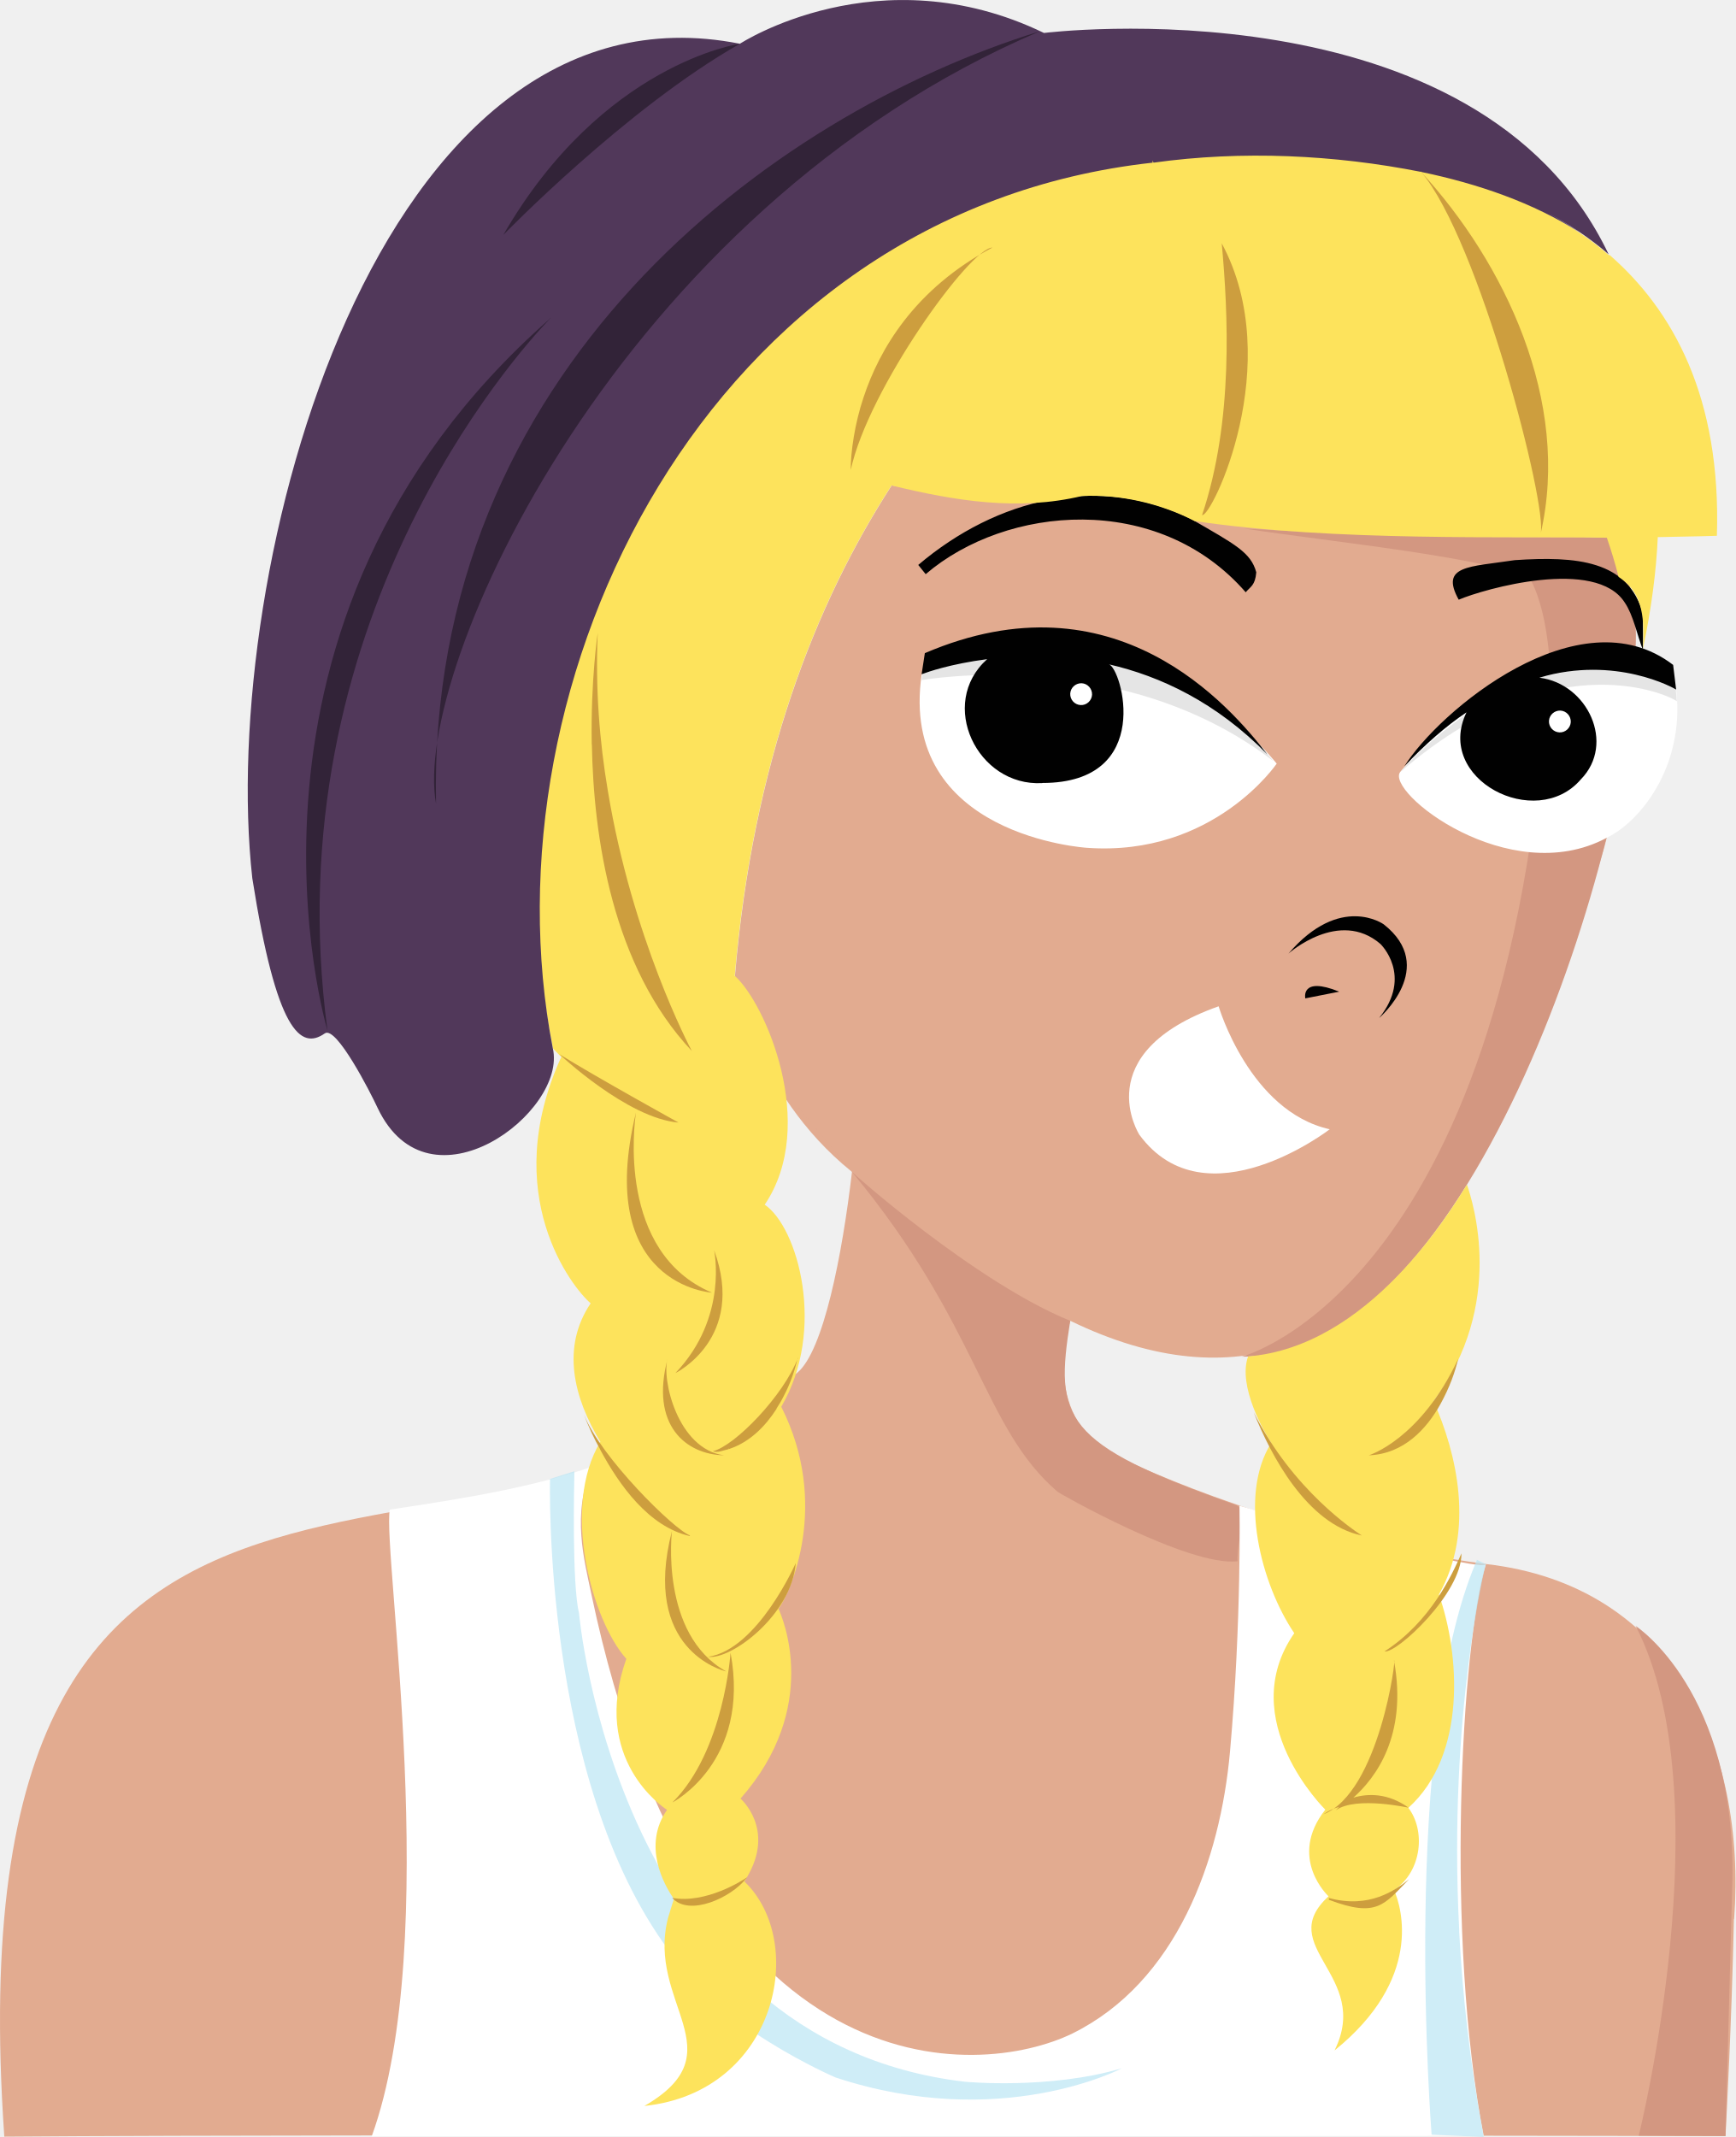
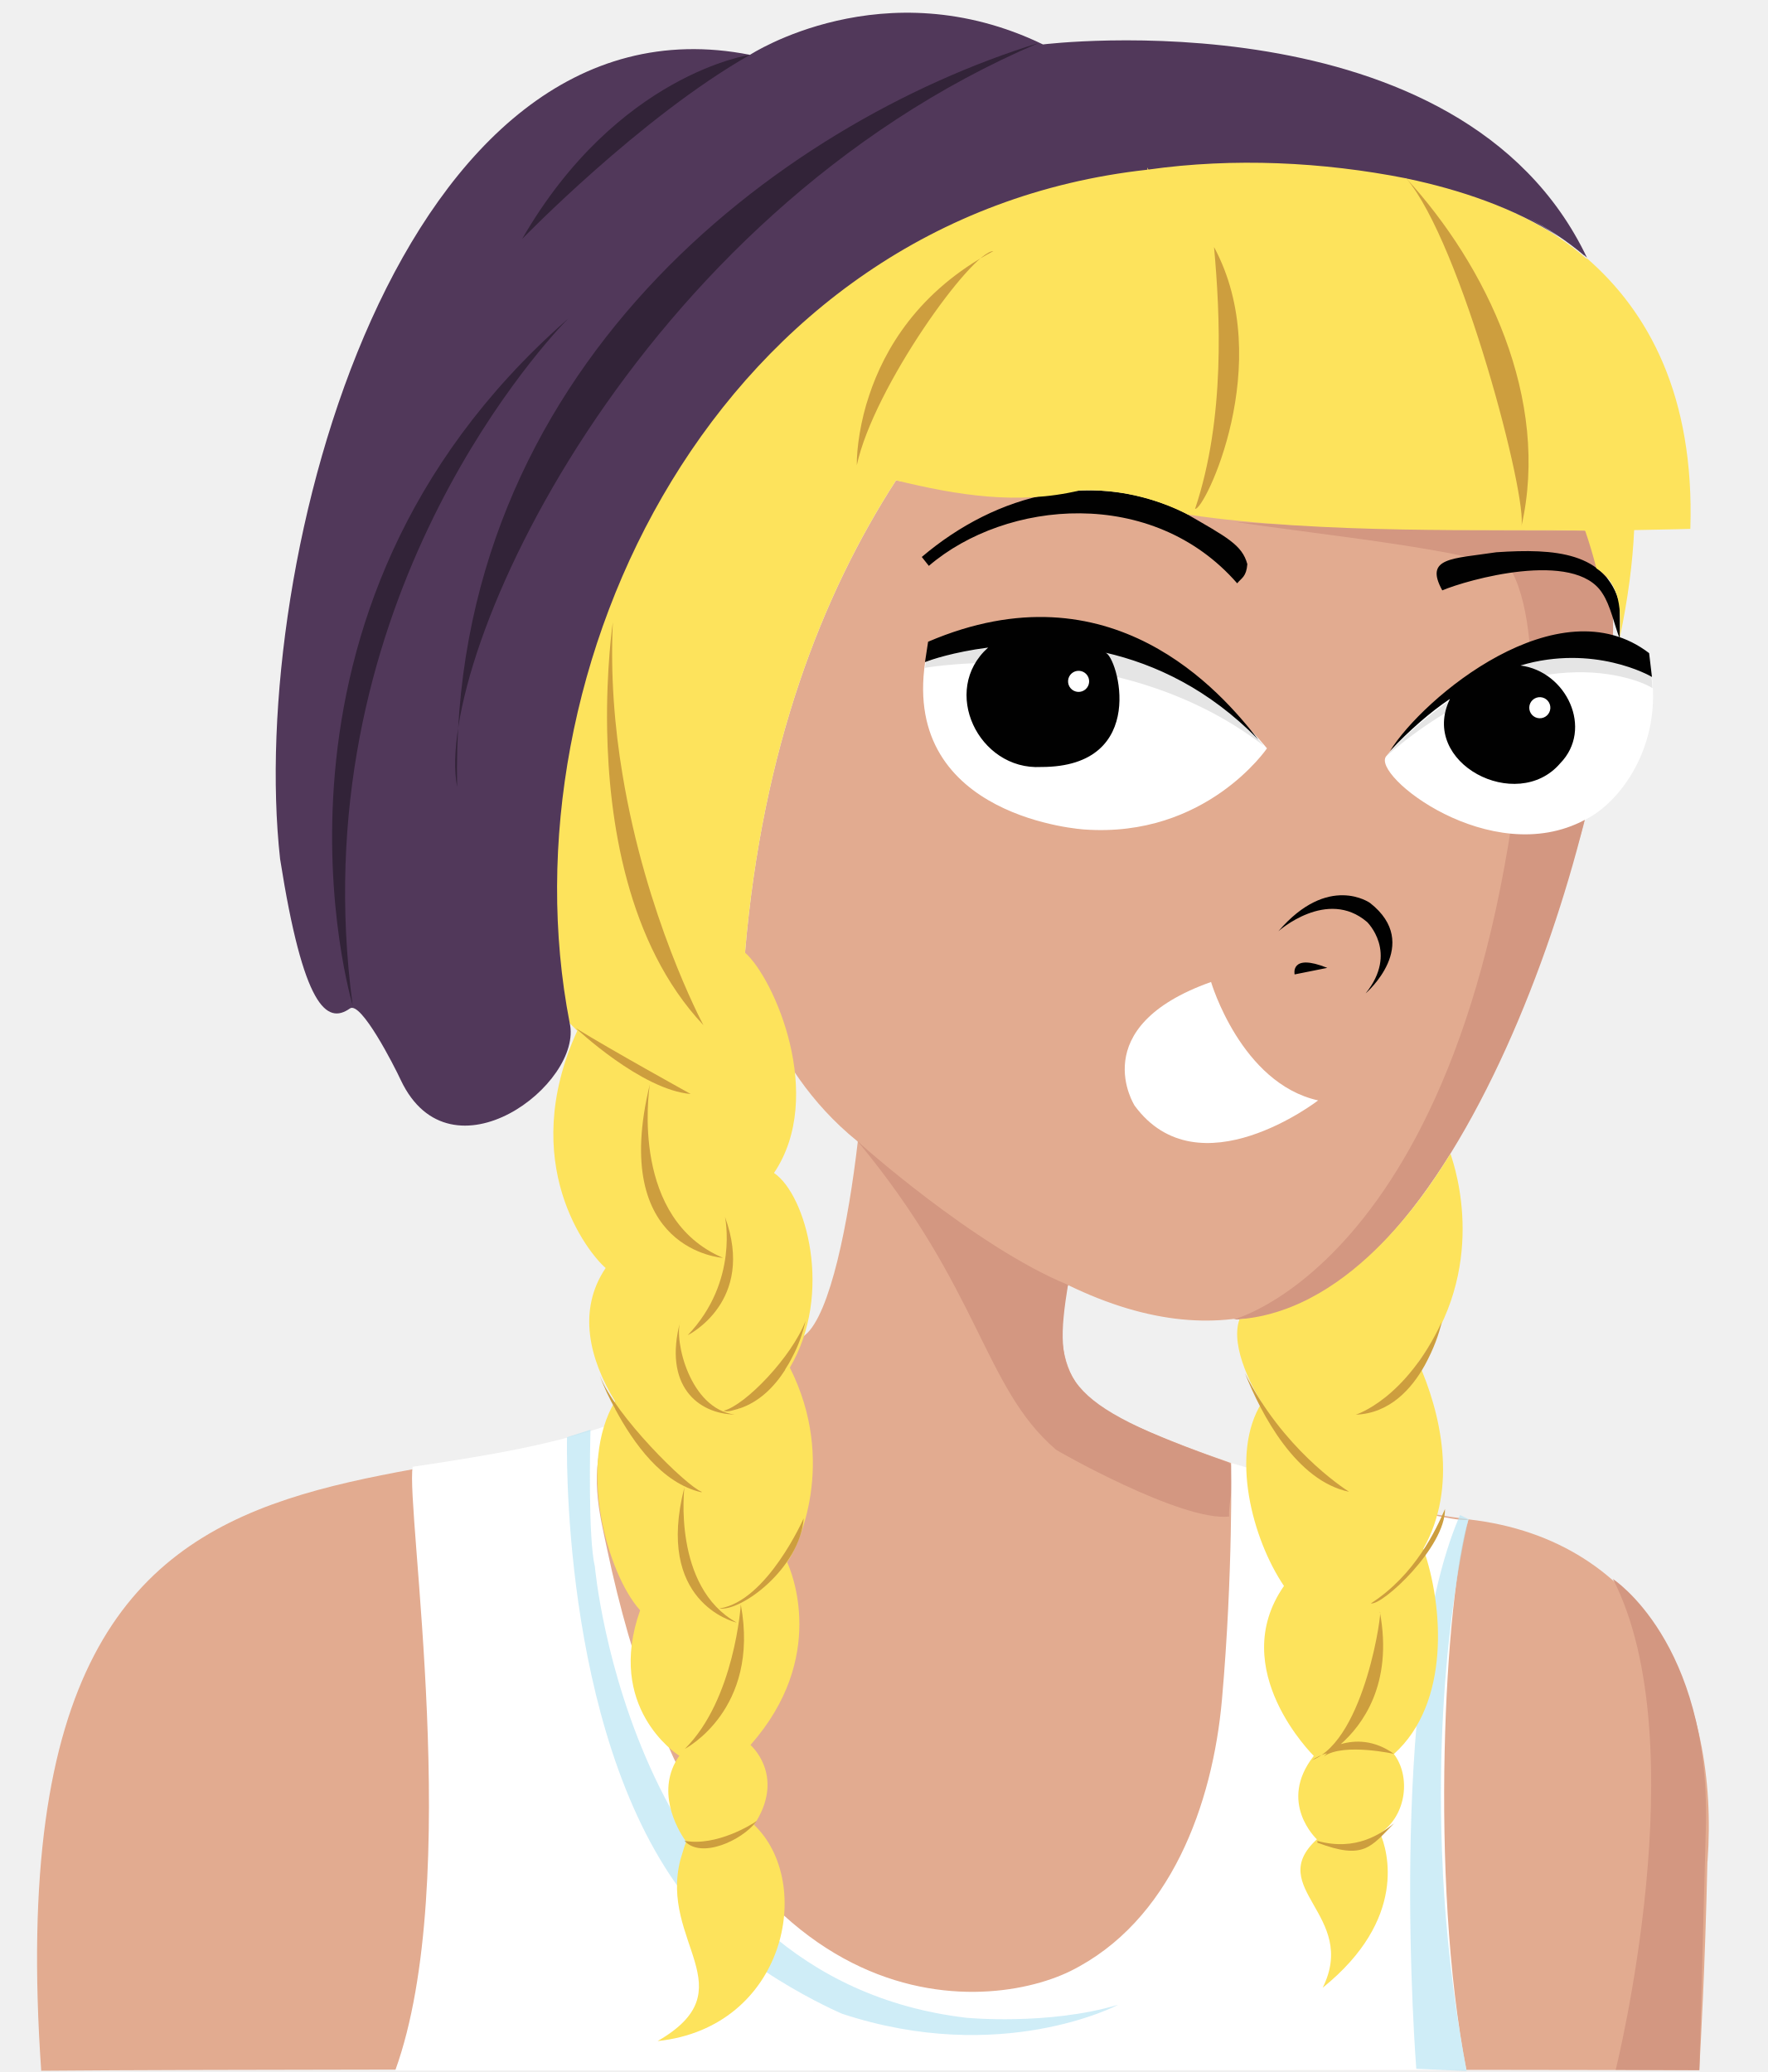
- <svg xmlns="http://www.w3.org/2000/svg" data-name="trAvatar" viewBox="0 0 144.77 178.28">
-   <path d="M144.66 160.09c-.2 9.12-.62 16.45-.7 18.11 0 0-115.26-.19-143.6.05-4.8-68.96 39.56-41.81 66.16-63.73 2.18-1.8 3.75-9.83 4.56-16.75-.02-.01-.02-.02-.03-.03-8.28-6.69-9.73-16.24-9.73-16.34 1.5-17.7 6.67-31 13.08-40.91 3.5.77 51.58 4.22 59.68 4.36 3.56 4.04 2.32 16.97-.04 25.07s.03-.01.04-.02c-5.79 17.9-16.33 54.1-44.78 40.29 0 0-2.64 7.84 3.59 11.13 2.26 1.19 14.94 7 31.09 9.16 15.52 1.77 21.74 15.28 20.7 29.6Z" style="fill:#e2ab90" />
-   <path d="M136.47 135.65s8.39 5.43 8.06 21.3l-.57 21.25-7.24-.03s7.07-28.29-.25-42.52M103.24 130.25c-4.11.47-15.13-5.81-15.02-5.81-6.25-5.38-6.5-13.84-17.14-26.67s-.02-.03-.03-.04c0 0-.01-.02-.02-.03-.14-.03 10.29 9.24 18.26 12.49-1.29 8.14-.73 10.22 13.83 15.37 1.04.37.05 3.06.13 4.69ZM136.46 54.05c-.17 16.17-13.53 59.13-32.86 59.13 0 0 23.1-5.91 25.62-58.82.1 0 .21-.04.35-.12-.12.04-.23.08-.35.12-.24-2.31-.69-4.4-1.48-5.91l.44-.06c-4.33-1.94-16.9-3.15-24.41-4.3 11.61.7 22.81.8 30.29.75 2.03 2.53 2.55 6.31 2.4 9.2Z" style="fill:#d39781" />
-   <path d="M107.5 79.55s4.22-3.77 7.67-.8c0 0 2.75 2.63-.11 6.18 0 0 4.94-4.24.38-7.82 0 0-3.62-2.6-7.94 2.44M108.9 83.29s-.42-1.88 2.83-.56z" style="fill:#010101" />
-   <path d="m123.78 178.2-92.77.03c5.94-16.4.88-48.73 1.51-52.29 6.65-.99 11.92-1.89 16.86-3.57-1.68 4-.66 7.68-.02 10.73 8.87 41.93 32.32 40.33 40.1 36.55 8.72-4.3 12.35-14.49 13.16-23.53.98-10.99.79-20.51.79-20.51 5.31 1.62 20.35 5.56 20.56 4.88-2.04 6.63-3.42 31.19-.18 47.72Z" style="fill:#fff" />
-   <path d="M123.78 178.2v.07l-1.71-.07-2.63-.11s-2.61-32.94 3.71-47.78l.07-.18.74.35s-3.15 12.37-2.22 30.52v.15c.27 5.15.87 10.76 1.97 16.69.01.11.04.23.06.35ZM93.57 172.56s-10.09 5.31-23.87.75c0 0-10.04-4.29-13.89-10.58-10.6-14.27-9.92-39.3-9.92-39.3v-.05l2.03-.64v.11c-.02 1.06-.21 9.25.39 11.75 0 0 3.11 35.66 32.19 39.07 0 0 7.05.67 13.08-1.12Z" style="fill:#b9e5f4;opacity:.69" />
-   <path d="M101.67 83.95s2.58 8.77 9.27 10.26c0 0-10.35 7.98-15.88.46 0 0-4.39-6.82 6.61-10.72M106.52 63.7s-5.27 7.78-15.82 7.03c0 0-15.8-.95-13.8-14.5 17.94-7.48 29.2 6.99 29.61 7.47ZM134.06 69.89l-.04.02c-8.15 4.33-18.52-3.89-17.19-5.52 11.47-14.02 22.63-9.37 22.94-7.4 1.02 6.48-2.7 11.44-5.72 12.9Z" style="fill:#fff" />
-   <path d="M106.22 63.48c-12.68-9.74-29.33-6.74-29.33-6.74l.08-.52c18.76-6.49 29.31 7.32 29.25 7.26M139.9 58.5c-1.17-.79-10.74-4.76-23.06 5.9 1.54-1.92 7.78-7.44 12.55-8.08 6.72-1.65 10.32 1.13 10.42 1.22.04.33.06.67.09.98Z" style="fill:#ccc;opacity:.5" />
-   <g data-name="eyes">
-     <path d="M86.95 65.33c-5.42.3-8.74-6.63-4.59-10.34-3.06.4-4.93 1.06-5.47 1.26l.27-1.76c15.87-6.8 25.41 4.37 28.59 8.46-4.27-4.36-8.94-6.54-13.24-7.53 1.06.27 3.86 9.91-5.56 9.9ZM128.45 56.54c4 .5 6.36 5.5 3.44 8.48-3.74 4.36-12.24-.02-9.54-5.59-1.67 1.11-3.49 2.7-5.19 4.51 2.84-4.58 14.6-14.48 22.43-8.47l.25 2.06c-.14-.11-5.06-2.88-11.39-1Z" style="fill:#010101" />
+ <svg xmlns="http://www.w3.org/2000/svg" data-name="trAvatar" id="avatar" viewBox="0 0 142.77 167.41">
+   <defs>
+     <style>.cls-2{fill:#010101}.cls-3{fill:#d39781}.cls-4{fill:#ccc;opacity:.5}.cls-5{fill:#cd9e3e}.cls-7{fill:#fff}.cls-9{fill:#322338}.cls-10{fill:#b9e5f4;opacity:.69}.cls-11{fill:#fde35c}</style>
+   </defs>
+   <g id="skin">
+     <path d="M0 0h142.77v167.41H0z" style="fill:none" />
+     <path d="M137.94 150.37c-.18 8.51-.57 15.35-.66 16.89 0 0-107.52-.18-133.95.05-4.48-64.33 36.91-39 61.72-59.45 2.04-1.68 3.5-9.17 4.25-15.62-.02-.01-.02-.02-.03-.03-7.72-6.24-9.08-15.15-9.08-15.24 1.4-16.52 6.22-28.91 12.2-38.16 3.27.72 48.11 3.94 55.67 4.07 3.32 3.76 2.16 15.83-.04 23.39s.03-.01.04-.02c-5.4 16.7-15.23 50.47-41.77 37.58 0 0-2.46 7.31 3.35 10.38 2.11 1.11 13.94 6.53 29 8.55 14.48 1.65 20.28 14.25 19.31 27.62Z" style="fill:#e2ab90" />
  </g>
-   <path d="M91.11 57.96c-.03.5-.46.89-.96.86a.915.915 0 0 1-.86-.96c.03-.5.46-.88.96-.86.5.03.88.46.86.96" style="fill:#fff" />
-   <path d="M131.05 60.24c-.03.5-.46.89-.96.86a.915.915 0 0 1-.86-.96c.03-.5.46-.88.96-.86.5.03.88.46.86.96" data-name="eye_x5F_highlight" style="fill:#fff" />
-   <path d="M104.81 47.75c-.09 1.1-.49 1.19-.88 1.66-7.33-8.42-20-7.25-26.7-1.51l-.62-.77c6.54-5.55 15.12-7.68 22.84-3.79 3.58 2.07 4.91 2.74 5.36 4.4ZM137.07 51.22c-.02.09.03 2.9-.01 2.98-.46-1.18-.79-2.88-1.5-3.92-2.4-3.81-11.75-1.15-13.86-.25-1.59-2.88.87-2.72 4.68-3.3 5.1-.34 9.48-.01 10.7 4.5Z" style="fill:#010101" />
-   <path d="M120.05 133.03c1.74 4.95 2.34 13.38-2.55 17.79 1.42 1.85 1.18 5.25-1.19 6.87.65 1.47 2.4 7.42-4.97 13.37 3.11-6.27-5.09-8.66-.5-12.86 0 0-3.45-3.19-.27-7.23 0 0-7.62-7.48-2.59-14.72-2.76-4.08-4.7-11.48-1.92-15.87-.52-.79-2.83-4.74-1.93-7.22 10.04-.82 16.74-11.93 18.26-14.33.47 1.39 3.27 9.96-2.79 18.06 1.93 4.33 3.47 10.81.44 16.15ZM143.22 44.7s-1.81.06-4.91.11c-.13 2.85-.53 5.95-1.24 9.33.1-2.26.15-4.63-2.03-6.01-.28-1.11-.6-2.16-.98-3.27-8.1-.14-22.72.34-34.39-1.39-2.88-1.48-6.22-2.24-9.4-2.09-5.33 1.27-10.58.41-15.89-.88-6.41 9.91-11.58 23.2-13.08 40.91 2.52 2.22 7 12.43 2.5 19.09 2.78 1.89 5.15 10.46 1.38 16.86 4.11 8.14.76 15.48-.23 16.86.36.77 3.53 8.23-3.17 15.83 0 0 2.95 2.54.52 6.59-.02.01-.06.04-.1.07h.06c-.05.09-.1.17-.16.25 5.3 5.06 2.74 17.57-8.34 18.73 7.81-4.51.13-8.56 1.98-15.71.12-.34.31-1.09.52-1.63h-.08c-.78-1.11-2.6-4.4-.53-7.36 0 0 .01-.02.02-.03 0 0-.02.01-.03.02-.31-.2-6.35-4.22-3.39-12.58 0 0 0 .02.01.03 0-.03-.01-.05-.01-.05-2.87-3.19-5.46-12.65-2.16-18.1-2.22-3.64-3.29-7.88-.81-11.55-1.52-1.29-7.7-9.06-2.45-20.56 0 0-.26-.24-.7-.71-6.07-30.36 8.71-73.59 51.36-74.71 0 0 24.8-1.99 36.78 8.57-.01-.04-.03-.07-.04-.1 5.38 4.66 9.38 11.97 9.01 23.48Z" style="fill:#fde35c" />
-   <path d="M117.51 150.8c.18.06-4.34-1-6.06.22.09-.09.18-.18.27-.28-.48.14-.93.34-1.31.62 4.66-1.82 6.14-13.33 5.89-12.83 1.16 6.29-1.58 9.84-3.39 11.44 1.26-.37 2.89-.38 4.6.83M62.32 156.62s-.04.05-.06.08c-1.23 1.6-4.75 3.23-6.18 1.63 2.79.52 5.91-1.47 6.22-1.7h.02ZM56.61 93.65c-4.27-.35-9.95-5.71-9.95-5.71 2.95 1.84 9.95 5.71 9.95 5.71M56.35 114.55c4.47-4.69 3.21-10.29 3.23-10.25 2.69 7.36-3.23 10.25-3.23 10.25M66.55 113.29c-.24 1.06-.62 2.15-1.14 3.13-.18.37-.39.73-.62 1.08 0 .01-.01.02 0 .03-.91 1.42-2.21 2.78-3.98 3.36l-.03-.09v.1c-.4.08-.9.33-1.31.17 1.86-.45 5.93-4.68 7.1-7.78Z" style="fill:#cd9e3e" />
-   <path d="M60.41 121.41c-3.16-.06-6.21-2.49-4.7-8.1-.55 1.69.82 7.59 4.7 8.1M57.57 128.1l-.04.04c-3.41-.79-5.86-4.23-7.46-7.21v-.02c-.43-.74-1.04-2.02-1.34-2.89 1.32 3.48 7.52 9.61 8.83 10.07Z" style="fill:#cd9e3e" />
-   <path d="M60.59 139.44c-.35-.08-7.08-1.84-4.53-11.71.01-.05-1.06 8.61 4.53 11.71" style="fill:#cd9e3e" />
-   <path d="M56.1 150.37c4.31-4.27 4.85-12.49 4.85-12.49 1.69 9.13-4.85 12.49-4.85 12.49M128.53 44.55c.63-2.32-5.17-24.6-9.97-30.21 6.94 7.56 12.53 19.14 9.97 30.21M100.29 42.97c2.64-7.87 2.17-16.88 1.64-22.67 5.4 10.03-.87 22.92-1.64 22.67M49.37 62.12c-.1-5.35.5-9.34.5-9.32-.21 4.6.15 9.07.84 13.16 2.03 12.28 6.82 21.37 7.01 21.72-6.65-7.07-8.2-17.86-8.34-25.57ZM82.81 20.65c-1.87 0-10.38 11.81-11.83 18.55-.02-1.45.34-3.91 1.07-6.06 1.31-3.97 4.24-9.03 10.75-12.49ZM59.4 107.84s-9.86-.58-6.34-15.03c-.13.86-1.61 11.67 6.34 15.03" style="fill:#cd9e3e" />
-   <path d="M66.39 130.4c-.35 4.34-5.4 8.09-7.31 7.82 4.14-.61 7.31-7.82 7.31-7.82M117.55 156.78c-2.06 2.1-2.65 3.24-6.68 1.71v-.15c3.37.92 5.55-.65 6.68-1.56M121.66 113.36c-.28 1.13-.68 2.31-1.49 3.79-1.14 2.04-3.04 4.15-5.97 4.26 0 0 4.3-1.3 7.46-8.05M113.62 128.1c-4.57-.94-7.6-6.69-9.02-10.27 3.24 6.46 8.38 9.86 9.02 10.27M121.93 129.59c.04 3.31-5.41 8.38-6.42 8.18 3.86-2.49 5.63-6.39 6.42-8.18" style="fill:#cd9e3e" />
-   <path d="M133.97 21.01a28 28 0 0 0-4.79-3.22c.9.49 1.79 1.03 2.66 1.64-3.9-2.52-8.58-4.11-13.24-5.08l-.07-.07.03.06c-7.21-1.43-14.94-1.8-22.32-.77-.06-.12-.1-.19-.1-.19l.03.19c-37.21 4.09-56.01 43.17-50.05 73.88 1.24 5.28-10.3 14.06-14.61 4.99-.59-1.28-3.46-6.9-4.41-6.23-2.02 1.42-4.03-.13-6.05-12.94C18.19 47.58 31.41-2.35 61.73 3.65c0 0 11.58-7.57 25.37-.9 0 0 36.19-4.5 47.11 18.47-.08-.07-.17-.14-.25-.21Z" style="fill:#51385a" />
-   <path d="M45.75 26.73c-2.6 2.73-22.96 25.3-18.43 59.23 0 0-10.26-33.99 18.5-59.32.05-.05.1-.1.16-.14z" style="fill:#322338" />
-   <path d="M86.75 2.61C51.66 17.57 34.29 56 36.38 67.05 35.62 30.99 64.17 9.58 86.75 2.61M61.73 3.65C52.23 9.04 41.99 19.6 41.99 19.6 50.25 5.28 61.73 3.65 61.73 3.65" style="fill:#322338" />
+   <g id="skin_x5F_shade">
+     <path d="M130.3 127.57s7.83 5.06 7.52 19.87l-.53 19.82-6.76-.03s6.6-26.39-.23-39.67ZM99.31 122.53c-3.83.44-14.12-5.42-14.02-5.42-5.83-5.02-6.06-12.91-15.99-24.88s-.02-.03-.03-.04c0 0-.01-.02-.02-.03-.13-.03 9.6 8.62 17.03 11.65-1.21 7.59-.68 9.53 12.9 14.33.97.34.04 2.85.12 4.38ZM130.3 51.45c-.16 15.08-12.62 55.16-30.65 55.16 0 0 21.55-5.51 23.9-54.87.09 0 .2-.04.33-.11-.11.04-.22.07-.33.11-.22-2.16-.65-4.11-1.38-5.51.13-.02.27-.04.41-.05-4.04-1.81-15.76-2.94-22.77-4.01 10.83.66 21.28.74 28.25.7 1.89 2.36 2.38 5.88 2.24 8.58" class="cls-3" />
+   </g>
+   <g id="nose">
+     <path d="M103.28 75.24s3.93-3.51 7.16-.75c0 0 2.56 2.46-.11 5.77 0 0 4.61-3.96.36-7.3 0 0-3.37-2.43-7.41 2.28M104.59 78.73s-.39-1.75 2.64-.53z" class="cls-2" />
+   </g>
+   <path id="shirt" d="m118.47 167.26-86.54.03c5.54-15.3.82-45.46 1.41-48.78 6.2-.92 11.12-1.76 15.73-3.33-1.56 3.73-.62 7.17-.02 10 8.28 39.12 30.15 37.62 37.4 34.09 8.13-4.01 11.52-13.52 12.27-21.95.91-10.25.74-19.13.74-19.13 4.95 1.52 18.99 5.19 19.18 4.55-1.9 6.18-3.19 29.09-.17 44.51Z" class="cls-7" />
+   <g id="shirt_x5F_shade">
+     <path d="M118.47 167.26v.07l-1.59-.07-2.46-.11s-2.43-30.73 3.46-44.57l.07-.17.69.33s-2.94 11.54-2.07 28.47v.14c.25 4.8.81 10.04 1.84 15.57.01.11.04.22.06.32ZM90.29 162s-9.41 4.95-22.27.7c0 0-9.36-4-12.96-9.87-9.89-13.31-9.25-36.66-9.25-36.66v-.05l1.89-.6v.1c-.02.99-.2 8.62.36 10.96 0 0 2.9 33.27 30.03 36.45 0 0 6.58.63 12.2-1.04Z" class="cls-10" />
+   </g>
+   <path id="mouth" d="M97.84 79.34s2.41 8.18 8.65 9.57c0 0-9.65 7.45-14.82.43 0 0-4.09-6.36 6.17-10" class="cls-7" />
+   <g id="eyes">
+     <g id="eye_x5F_whites">
+       <path d="M102.36 60.46s-4.92 7.26-14.75 6.56c0 0-14.74-.88-12.87-13.52 16.74-6.98 27.24 6.52 27.62 6.97ZM128.06 66.23l-.04.02c-7.6 4.04-17.28-3.63-16.03-5.15 10.7-13.08 21.11-8.74 21.4-6.9.95 6.05-2.52 10.67-5.33 12.03" class="cls-7" />
+     </g>
+     <g id="eye_x5F_shading">
+       <path d="M102.09 60.25c-11.82-9.09-27.36-6.29-27.36-6.29l.07-.49c17.5-6.06 27.34 6.83 27.29 6.78M133.5 55.6c-1.09-.74-10.02-4.44-21.51 5.5 1.44-1.79 7.25-6.94 11.71-7.54 6.26-1.54 9.63 1.05 9.72 1.13.04.31.06.62.08.92Z" class="cls-4" />
+     </g>
+     <g id="eyes-2" data-name="eyes">
+       <path d="M84.11 61.97c-5.06.28-8.16-6.19-4.28-9.65-2.85.37-4.6.99-5.1 1.17l.25-1.64c14.81-6.34 23.7 4.08 26.67 7.9-3.98-4.07-8.34-6.1-12.35-7.02.99.25 3.6 9.25-5.19 9.24M122.83 53.77c3.73.47 5.93 5.13 3.21 7.91-3.49 4.07-11.42-.02-8.9-5.21-1.56 1.04-3.26 2.52-4.84 4.2 2.65-4.28 13.62-13.51 20.93-7.9l.23 1.93c-.13-.1-4.72-2.69-10.62-.93Z" class="cls-2" />
+     </g>
+     <g id="eye_highlights">
+       <path id="eye_x5F_highlight" d="M87.99 55.1a.85.85 0 1 1-1.702-.098.85.85 0 0 1 1.702.098" class="cls-7" />
+       <path id="eye_x5F_highlight-2" d="M125.25 57.23a.85.85 0 1 1-1.702-.098.85.85 0 0 1 1.702.098" class="cls-7" data-name="eye_x5F_highlight" />
+     </g>
+   </g>
+   <g id="eyebrows">
+     <path d="M100.77 45.58c-.08 1.02-.46 1.11-.82 1.55-6.84-7.85-18.66-6.76-24.91-1.41l-.57-.72c6.1-5.18 14.1-7.16 21.3-3.53 3.34 1.93 4.58 2.55 5 4.11M130.86 48.81c-.01.08.03 2.7-.01 2.78-.43-1.1-.74-2.68-1.4-3.66-2.24-3.55-10.96-1.07-12.93-.23-1.48-2.68.81-2.54 4.37-3.08 4.75-.32 8.84-.01 9.98 4.19Z" class="cls-2" />
+   </g>
+   <g id="hair">
+     <path d="M114.99 125.13c1.62 4.62 2.19 12.48-2.38 16.59 1.33 1.73 1.1 4.89-1.11 6.41.61 1.38 2.24 6.92-4.64 12.47 2.9-5.85-4.74-8.08-.47-11.99 0 0-3.21-2.97-.25-6.74 0 0-7.11-6.98-2.41-13.73-2.57-3.8-4.38-10.71-1.79-14.81-.48-.74-2.64-4.43-1.8-6.74 9.37-.76 15.62-11.13 17.04-13.37.44 1.29 3.05 9.29-2.6 16.85 1.8 4.04 3.23 10.08.41 15.06M136.6 42.73s-1.68.05-4.58.1c-.12 2.65-.5 5.55-1.16 8.7.09-2.11.14-4.32-1.89-5.61a39 39 0 0 0-.91-3.05c-7.56-.13-21.19.32-32.08-1.29-2.69-1.38-5.81-2.09-8.77-1.95-4.97 1.18-9.87.39-14.82-.82-5.98 9.24-10.8 21.64-12.2 38.16 2.35 2.07 6.53 11.59 2.34 17.8 2.6 1.76 4.81 9.75 1.28 15.73 3.83 7.59.71 14.44-.22 15.72.33.71 3.3 7.68-2.96 14.77 0 0 2.75 2.37.48 6.15-.02.01-.05.04-.1.06h.05c-.05.08-.1.15-.15.23 4.95 4.72 2.55 16.39-7.78 17.48 7.28-4.2.12-7.98 1.84-14.66.11-.32.29-1.02.49-1.52h-.08c-.72-1.03-2.43-4.1-.5-6.87 0 0 .01-.02.02-.03 0 0-.02.01-.03.02-.29-.18-5.92-3.94-3.16-11.73 0 0 0 .02.01.03 0-.03-.01-.05-.01-.05-2.68-2.97-5.09-11.8-2.02-16.88-2.07-3.39-3.07-7.35-.76-10.77-1.42-1.21-7.19-8.45-2.29-19.17 0 0-.24-.22-.66-.66-5.66-28.32 8.12-68.65 47.91-69.69 0 0 23.13-1.85 34.31 8-.01-.04-.03-.06-.04-.1 5.02 4.34 8.75 11.17 8.4 21.91Z" class="cls-11" />
+   </g>
+   <g id="hair_x5F_lowlights">
+     <path d="M112.61 141.7c.17.05-4.04-.93-5.65.21.08-.08.17-.17.25-.26-.45.13-.87.32-1.22.57 4.35-1.7 5.72-12.43 5.49-11.97 1.09 5.87-1.47 9.18-3.16 10.67 1.18-.34 2.69-.35 4.29.78M61.13 147.13s-.04.05-.06.08c-1.14 1.49-4.43 3.01-5.77 1.52 2.6.48 5.52-1.37 5.8-1.58h.02ZM55.8 88.39c-3.99-.33-9.28-5.32-9.28-5.32 2.75 1.71 9.28 5.32 9.28 5.32M55.56 107.88c4.17-4.38 3-9.6 3.01-9.56 2.51 6.86-3.01 9.56-3.01 9.56M65.08 106.72c-.22.99-.58 2.01-1.07 2.92-.17.35-.37.68-.58 1.01v.03c-.85 1.33-2.06 2.59-3.72 3.13-.02-.06-.03-.08-.03-.08v.09c-.37.08-.84.31-1.22.16 1.74-.42 5.53-4.37 6.62-7.26" class="cls-5" />
+     <path d="M59.35 114.29c-2.95-.06-5.79-2.32-4.39-7.55-.51 1.57.77 7.08 4.39 7.55M56.7 120.53l-.04.04c-3.18-.73-5.47-3.95-6.96-6.72v-.02c-.4-.69-.97-1.88-1.25-2.7 1.23 3.24 7.02 8.96 8.24 9.4Z" class="cls-5" />
+     <path d="M59.52 131.1c-.33-.08-6.6-1.71-4.23-10.92.01-.05-.99 8.03 4.23 10.92" class="cls-5" />
+     <path d="M55.33 141.3c4.02-3.99 4.52-11.66 4.52-11.66 1.57 8.52-4.52 11.66-4.52 11.66M122.9 42.58c.59-2.17-4.82-22.95-9.3-28.18 6.48 7.06 11.69 17.86 9.3 28.18M96.55 41.11c2.46-7.34 2.02-15.75 1.53-21.15 5.04 9.36-.81 21.38-1.53 21.15M49.05 58.98c-.09-4.99.46-8.72.46-8.69-.2 4.29.14 8.46.78 12.28 1.89 11.45 6.36 19.93 6.54 20.26-6.21-6.59-7.65-16.66-7.78-23.85M80.25 20.29c-1.75 0-9.68 11.02-11.03 17.3-.02-1.36.31-3.64 1-5.65 1.22-3.7 3.96-8.42 10.03-11.65M58.41 101.63s-9.2-.54-5.91-14.02c-.12.8-1.5 10.88 5.91 14.02" class="cls-5" />
+     <path d="M64.93 122.67c-.32 4.05-5.04 7.55-6.82 7.29 3.86-.57 6.82-7.29 6.82-7.29M112.66 147.28c-1.92 1.96-2.47 3.02-6.23 1.6v-.14c3.14.86 5.18-.6 6.23-1.45ZM116.49 106.78c-.26 1.06-.64 2.16-1.39 3.54-1.06 1.9-2.83 3.88-5.57 3.98 0 0 4.01-1.21 6.96-7.51ZM108.99 120.53c-4.26-.88-7.09-6.24-8.41-9.58 3.02 6.03 7.82 9.2 8.41 9.58M116.74 121.92c.03 3.09-5.05 7.81-5.99 7.63 3.6-2.32 5.26-5.96 5.99-7.63" class="cls-5" />
+   </g>
+   <g id="hat">
+     <path d="M127.97 20.63c-1.41-1.19-2.92-2.17-4.47-3 .84.46 1.67.97 2.48 1.53-3.64-2.35-8-3.83-12.35-4.74l-.06-.06s.02.04.03.05c-6.72-1.33-13.94-1.68-20.82-.71-.06-.11-.1-.17-.1-.17l.03.18c-34.72 3.82-52.25 40.27-46.69 68.92 1.15 4.93-9.61 13.11-13.63 4.66-.55-1.19-3.23-6.43-4.12-5.81-1.88 1.33-3.76-.12-5.64-12.07C19.96 45.42 32.3-1.16 60.59 4.43c0 0 10.8-7.06 23.67-.84 0 0 33.76-4.19 43.95 17.23l-.23-.2Z" style="fill:#51385a" />
+     <g id="hat_shade">
+       <path d="M45.68 25.97c-2.42 2.54-21.42 23.6-17.19 55.25 0 0-9.57-31.71 17.26-55.34.05-.05.1-.09.15-.13-.04.04-.11.11-.21.22Z" class="cls-9" />
+       <path d="M83.92 3.47c-32.73 13.96-48.94 49.8-46.99 60.11-.71-33.64 25.92-53.61 46.99-60.11M60.59 4.43c-8.86 5.03-18.41 14.88-18.41 14.88C49.88 5.96 60.59 4.43 60.59 4.43" class="cls-9" />
+     </g>
+   </g>
</svg>
